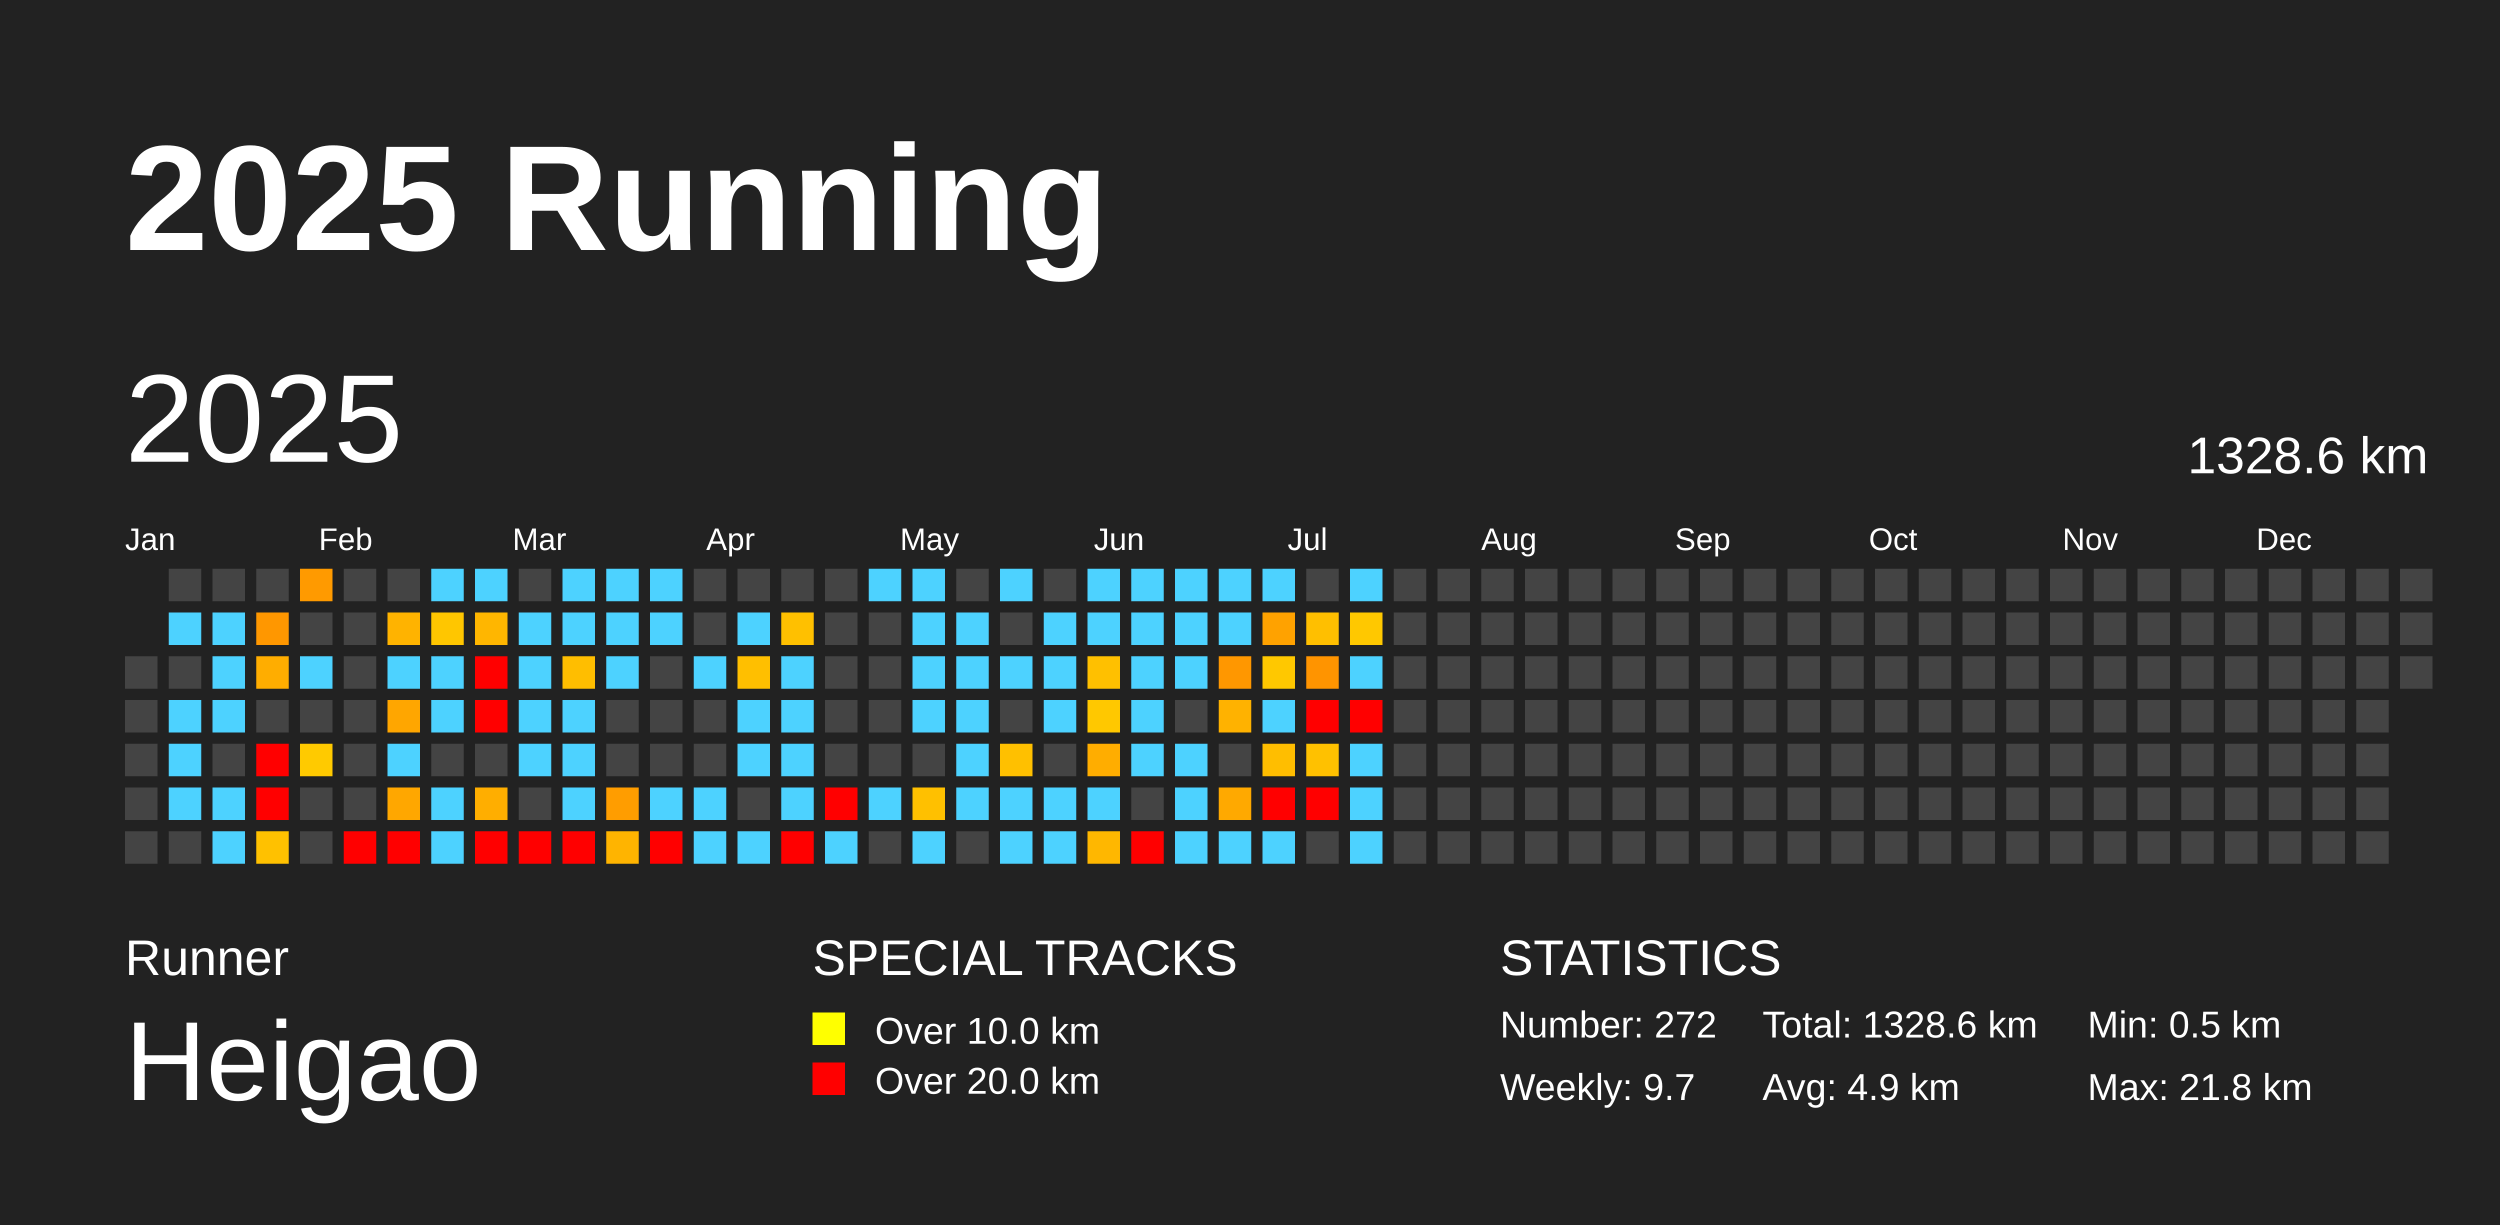
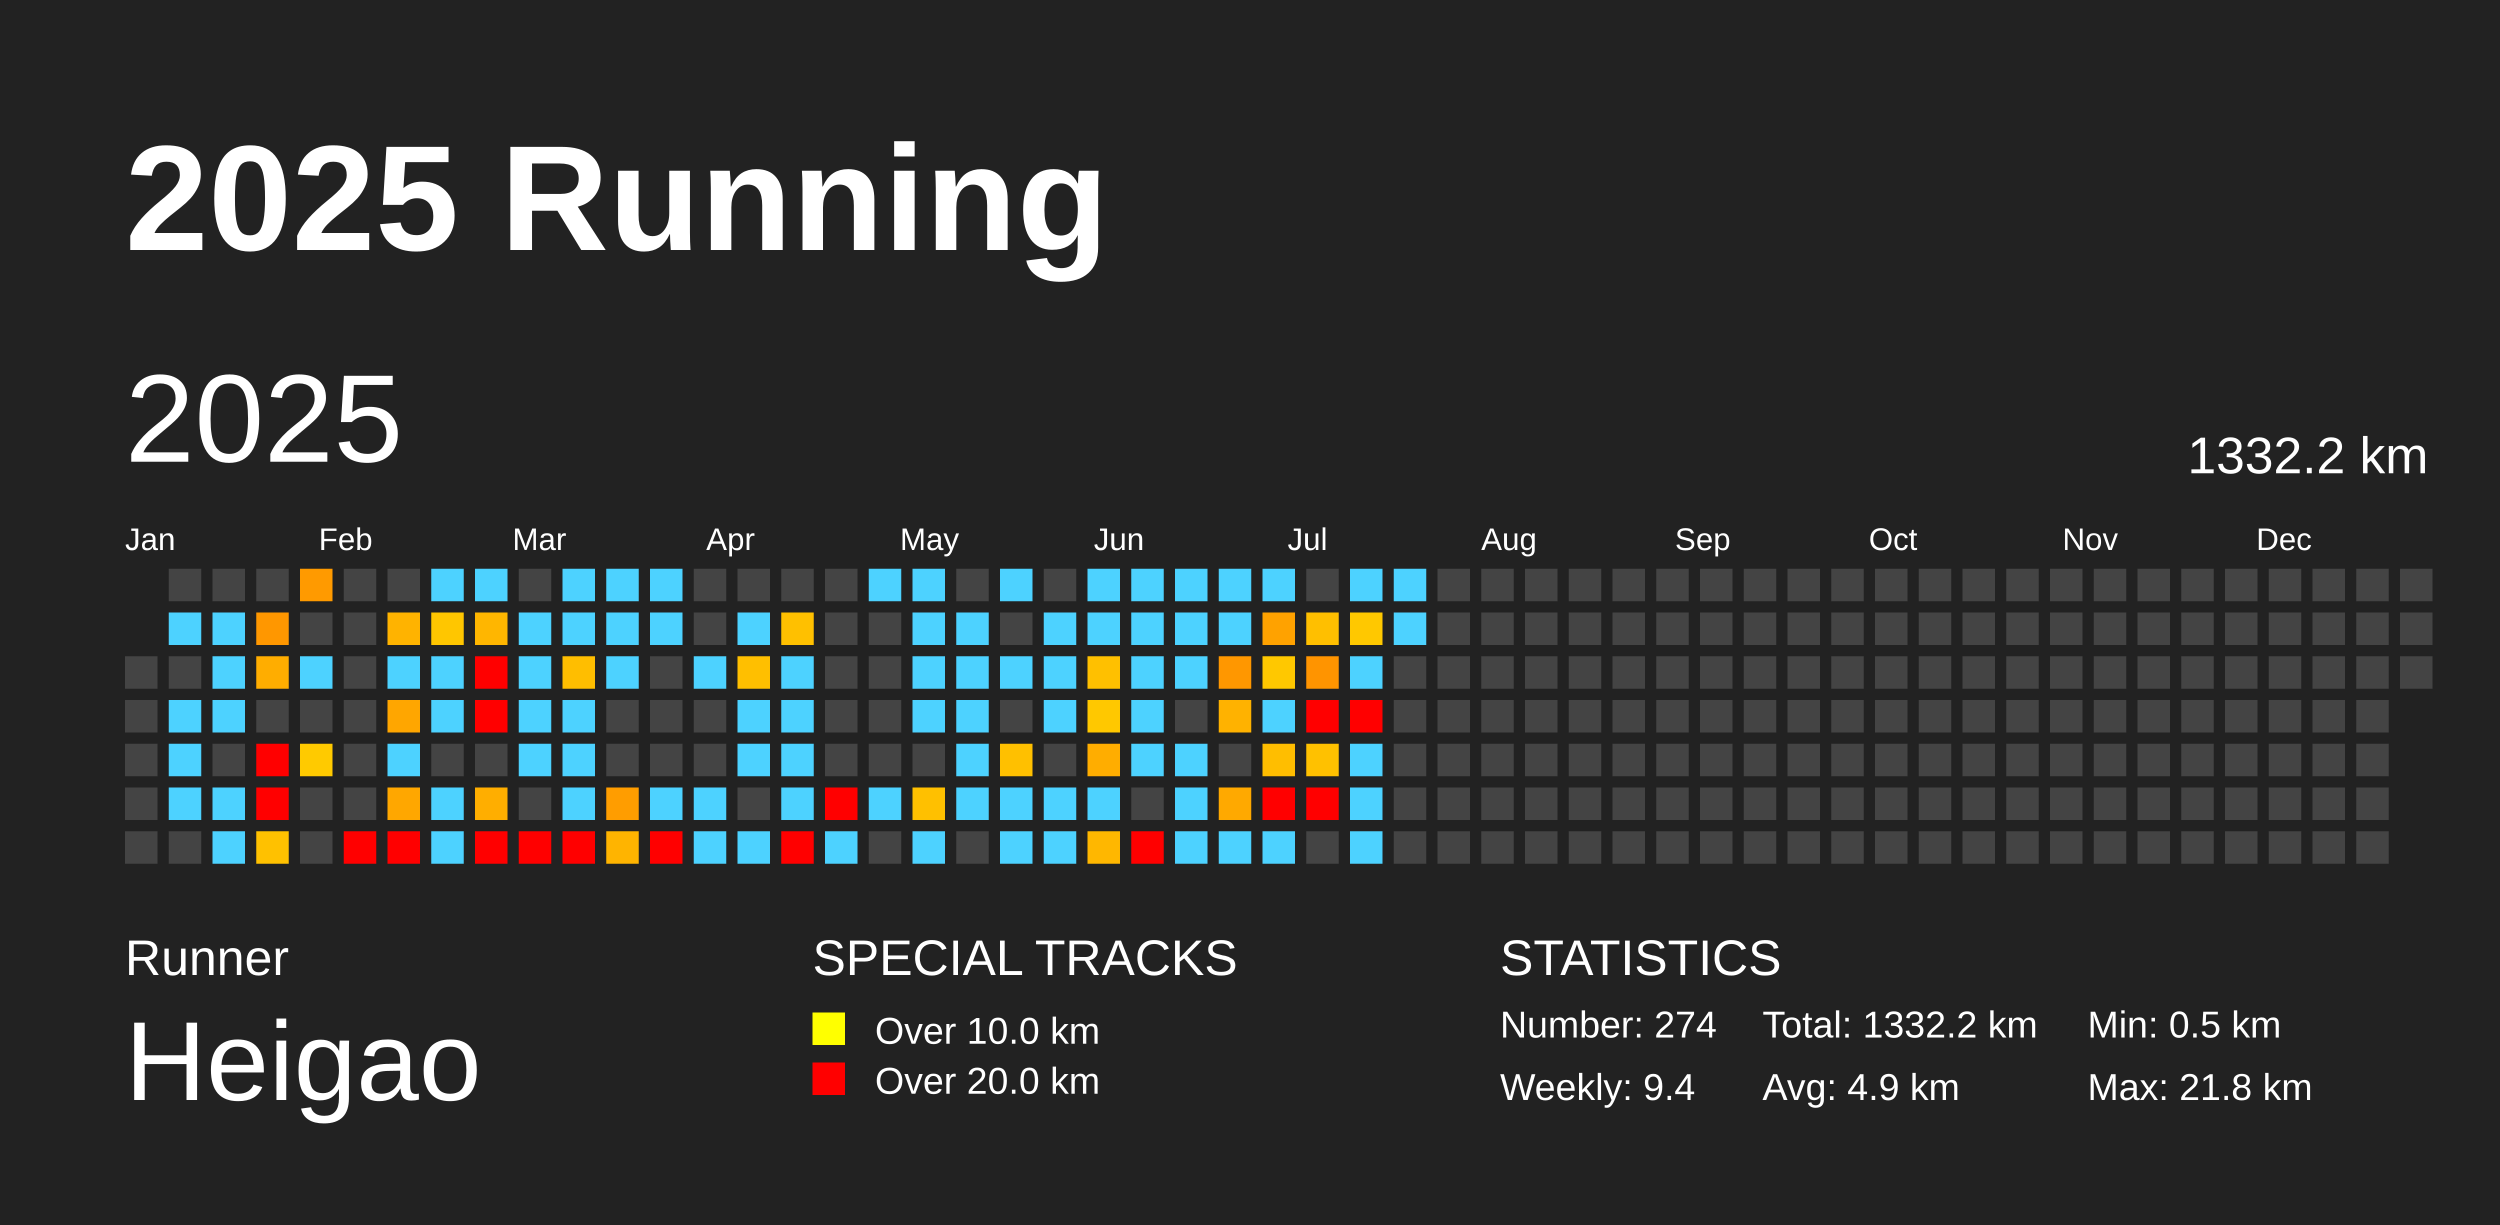
<svg xmlns="http://www.w3.org/2000/svg" baseProfile="full" height="98mm" version="1.1" viewBox="0,0,200,98" width="200mm">
  <defs />
  <rect fill="#222222" height="98" width="200" x="0" y="0" />
  <text fill="#FFFFFF" style="font-size:12px; font-family:Arial; font-weight:bold;" x="10" y="20">2025 Running</text>
  <text fill="#FFFFFF" style="font-size:4px; font-family:Arial" x="10" y="78">Runner</text>
  <text fill="#FFFFFF" style="font-size:9px; font-family:Arial" x="10" y="88">Heigao</text>
  <text fill="#FFFFFF" style="font-size:4px; font-family:Arial" x="65" y="78">SPECIAL TRACKS</text>
  <rect fill="yellow" height="2.6" width="2.6" x="65" y="81" />
  <text fill="#FFFFFF" style="font-size:3px; font-family:Arial" x="70" y="83.5">Over 10.0 km</text>
  <rect fill="red" height="2.6" width="2.6" x="65" y="85" />
  <text fill="#FFFFFF" style="font-size:3px; font-family:Arial" x="70" y="87.5">Over 20.0 km</text>
  <text fill="#FFFFFF" style="font-size:4px; font-family:Arial" x="120" y="78">STATISTICS</text>
-   <text fill="#FFFFFF" style="font-size:3px; font-family:Arial" x="120" y="83">Number: 272</text>
-   <text fill="#FFFFFF" style="font-size:3px; font-family:Arial" x="120" y="88">Weekly: 9.7</text>
-   <text fill="#FFFFFF" style="font-size:3px; font-family:Arial" x="141" y="83">Total: 1328.6 km</text>
+   <text fill="#FFFFFF" style="font-size:3px; font-family:Arial" x="120" y="83">Number: 274</text>
+   <text fill="#FFFFFF" style="font-size:3px; font-family:Arial" x="120" y="88">Weekly: 9.4</text>
+   <text fill="#FFFFFF" style="font-size:3px; font-family:Arial" x="141" y="83">Total: 1332.2 km</text>
  <text fill="#FFFFFF" style="font-size:3px; font-family:Arial" x="141" y="88">Avg: 4.9 km</text>
  <text fill="#FFFFFF" style="font-size:3px; font-family:Arial" x="167" y="83">Min: 0.5 km</text>
  <text fill="#FFFFFF" style="font-size:3px; font-family:Arial" x="167" y="88">Max: 21.8 km</text>
  <text dominant-baseline="hanging" fill="#FFFFFF" style="font-size:10.0px; font-family:Arial;" x="10" y="30">2025</text>
-   <text dominant-baseline="hanging" fill="#FFFFFF" style="font-size:4.125px; font-family:Arial;" x="175" y="35">1328.6 km</text>
+   <text dominant-baseline="hanging" fill="#FFFFFF" style="font-size:4.125px; font-family:Arial;" x="175" y="35">1332.2 km</text>
  <text fill="#FFFFFF" style="font-size:2.5px; font-family:Arial" x="10.0" y="44">Jan</text>
  <text fill="#FFFFFF" style="font-size:2.5px; font-family:Arial" x="25.5" y="44">Feb</text>
  <text fill="#FFFFFF" style="font-size:2.5px; font-family:Arial" x="41.0" y="44">Mar</text>
  <text fill="#FFFFFF" style="font-size:2.5px; font-family:Arial" x="56.5" y="44">Apr</text>
  <text fill="#FFFFFF" style="font-size:2.5px; font-family:Arial" x="72.0" y="44">May</text>
  <text fill="#FFFFFF" style="font-size:2.5px; font-family:Arial" x="87.5" y="44">Jun</text>
  <text fill="#FFFFFF" style="font-size:2.5px; font-family:Arial" x="103.0" y="44">Jul</text>
  <text fill="#FFFFFF" style="font-size:2.5px; font-family:Arial" x="118.5" y="44">Aug</text>
  <text fill="#FFFFFF" style="font-size:2.5px; font-family:Arial" x="134.0" y="44">Sep</text>
  <text fill="#FFFFFF" style="font-size:2.5px; font-family:Arial" x="149.5" y="44">Oct</text>
  <text fill="#FFFFFF" style="font-size:2.5px; font-family:Arial" x="165.0" y="44">Nov</text>
  <text fill="#FFFFFF" style="font-size:2.5px; font-family:Arial" x="180.5" y="44">Dec</text>
  <rect fill="#444444" height="2.6" width="2.6" x="10.0" y="52.5" />
  <rect fill="#444444" height="2.6" width="2.6" x="10.0" y="56.0" />
  <rect fill="#444444" height="2.6" width="2.6" x="10.0" y="59.5" />
  <rect fill="#444444" height="2.6" width="2.6" x="10.0" y="63.0" />
  <rect fill="#444444" height="2.6" width="2.6" x="10.0" y="66.5" />
  <rect fill="#444444" height="2.6" width="2.6" x="13.5" y="45.5" />
  <rect fill="#4dd2ff" height="2.6" width="2.6" x="13.5" y="49.0" />
  <rect fill="#444444" height="2.6" width="2.6" x="13.5" y="52.5" />
  <rect fill="#4dd2ff" height="2.6" width="2.6" x="13.5" y="56.0" />
  <rect fill="#4dd2ff" height="2.6" width="2.6" x="13.5" y="59.5" />
  <rect fill="#4dd2ff" height="2.6" width="2.6" x="13.5" y="63.0" />
  <rect fill="#444444" height="2.6" width="2.6" x="13.5" y="66.5" />
  <rect fill="#444444" height="2.6" width="2.6" x="17.0" y="45.5" />
  <rect fill="#4dd2ff" height="2.6" width="2.6" x="17.0" y="49.0" />
  <rect fill="#4dd2ff" height="2.6" width="2.6" x="17.0" y="52.5" />
  <rect fill="#4dd2ff" height="2.6" width="2.6" x="17.0" y="56.0" />
  <rect fill="#444444" height="2.6" width="2.6" x="17.0" y="59.5" />
  <rect fill="#4dd2ff" height="2.6" width="2.6" x="17.0" y="63.0" />
  <rect fill="#4dd2ff" height="2.6" width="2.6" x="17.0" y="66.5" />
  <rect fill="#444444" height="2.6" width="2.6" x="20.5" y="45.5" />
  <rect fill="#ff9700" height="2.6" width="2.6" x="20.5" y="49.0" />
  <rect fill="#ffad00" height="2.6" width="2.6" x="20.5" y="52.5" />
  <rect fill="#444444" height="2.6" width="2.6" x="20.5" y="56.0" />
  <rect fill="red" height="2.6" width="2.6" x="20.5" y="59.5" />
  <rect fill="red" height="2.6" width="2.6" x="20.5" y="63.0" />
  <rect fill="#ffc100" height="2.6" width="2.6" x="20.5" y="66.5" />
  <rect fill="#ff9a00" height="2.6" width="2.6" x="24.0" y="45.5" />
  <rect fill="#444444" height="2.6" width="2.6" x="24.0" y="49.0" />
  <rect fill="#4dd2ff" height="2.6" width="2.6" x="24.0" y="52.5" />
  <rect fill="#444444" height="2.6" width="2.6" x="24.0" y="56.0" />
  <rect fill="#ffca00" height="2.6" width="2.6" x="24.0" y="59.5" />
  <rect fill="#444444" height="2.6" width="2.6" x="24.0" y="63.0" />
  <rect fill="#444444" height="2.6" width="2.6" x="24.0" y="66.5" />
  <rect fill="#444444" height="2.6" width="2.6" x="27.5" y="45.5" />
  <rect fill="#444444" height="2.6" width="2.6" x="27.5" y="49.0" />
  <rect fill="#444444" height="2.6" width="2.6" x="27.5" y="52.5" />
  <rect fill="#444444" height="2.6" width="2.6" x="27.5" y="56.0" />
  <rect fill="#444444" height="2.6" width="2.6" x="27.5" y="59.5" />
  <rect fill="#444444" height="2.6" width="2.6" x="27.5" y="63.0" />
  <rect fill="red" height="2.6" width="2.6" x="27.5" y="66.5" />
  <rect fill="#444444" height="2.6" width="2.6" x="31.0" y="45.5" />
  <rect fill="#ffb300" height="2.6" width="2.6" x="31.0" y="49.0" />
  <rect fill="#4dd2ff" height="2.6" width="2.6" x="31.0" y="52.5" />
  <rect fill="#ffa600" height="2.6" width="2.6" x="31.0" y="56.0" />
  <rect fill="#4dd2ff" height="2.6" width="2.6" x="31.0" y="59.5" />
  <rect fill="#ffa700" height="2.6" width="2.6" x="31.0" y="63.0" />
  <rect fill="red" height="2.6" width="2.6" x="31.0" y="66.5" />
  <rect fill="#4dd2ff" height="2.6" width="2.6" x="34.5" y="45.5" />
  <rect fill="#ffc600" height="2.6" width="2.6" x="34.5" y="49.0" />
  <rect fill="#4dd2ff" height="2.6" width="2.6" x="34.5" y="52.5" />
  <rect fill="#4dd2ff" height="2.6" width="2.6" x="34.5" y="56.0" />
  <rect fill="#444444" height="2.6" width="2.6" x="34.5" y="59.5" />
  <rect fill="#4dd2ff" height="2.6" width="2.6" x="34.5" y="63.0" />
  <rect fill="#4dd2ff" height="2.6" width="2.6" x="34.5" y="66.5" />
  <rect fill="#4dd2ff" height="2.6" width="2.6" x="38.0" y="45.5" />
  <rect fill="#ffb600" height="2.6" width="2.6" x="38.0" y="49.0" />
  <rect fill="red" height="2.6" width="2.6" x="38.0" y="52.5" />
  <rect fill="red" height="2.6" width="2.6" x="38.0" y="56.0" />
  <rect fill="#444444" height="2.6" width="2.6" x="38.0" y="59.5" />
  <rect fill="#ffae00" height="2.6" width="2.6" x="38.0" y="63.0" />
  <rect fill="red" height="2.6" width="2.6" x="38.0" y="66.5" />
  <rect fill="#444444" height="2.6" width="2.6" x="41.5" y="45.5" />
  <rect fill="#4dd2ff" height="2.6" width="2.6" x="41.5" y="49.0" />
  <rect fill="#4dd2ff" height="2.6" width="2.6" x="41.5" y="52.5" />
  <rect fill="#4dd2ff" height="2.6" width="2.6" x="41.5" y="56.0" />
  <rect fill="#4dd2ff" height="2.6" width="2.6" x="41.5" y="59.5" />
  <rect fill="#444444" height="2.6" width="2.6" x="41.5" y="63.0" />
  <rect fill="red" height="2.6" width="2.6" x="41.5" y="66.5" />
  <rect fill="#4dd2ff" height="2.6" width="2.6" x="45.0" y="45.5" />
  <rect fill="#4dd2ff" height="2.6" width="2.6" x="45.0" y="49.0" />
  <rect fill="#ffbe00" height="2.6" width="2.6" x="45.0" y="52.5" />
  <rect fill="#4dd2ff" height="2.6" width="2.6" x="45.0" y="56.0" />
  <rect fill="#4dd2ff" height="2.6" width="2.6" x="45.0" y="59.5" />
  <rect fill="#4dd2ff" height="2.6" width="2.6" x="45.0" y="63.0" />
  <rect fill="red" height="2.6" width="2.6" x="45.0" y="66.5" />
  <rect fill="#4dd2ff" height="2.6" width="2.6" x="48.5" y="45.5" />
  <rect fill="#4dd2ff" height="2.6" width="2.6" x="48.5" y="49.0" />
  <rect fill="#4dd2ff" height="2.6" width="2.6" x="48.5" y="52.5" />
  <rect fill="#444444" height="2.6" width="2.6" x="48.5" y="56.0" />
  <rect fill="#444444" height="2.6" width="2.6" x="48.5" y="59.5" />
  <rect fill="#ff9d00" height="2.6" width="2.6" x="48.5" y="63.0" />
  <rect fill="#ffb400" height="2.6" width="2.6" x="48.5" y="66.5" />
  <rect fill="#4dd2ff" height="2.6" width="2.6" x="52.0" y="45.5" />
  <rect fill="#4dd2ff" height="2.6" width="2.6" x="52.0" y="49.0" />
  <rect fill="#444444" height="2.6" width="2.6" x="52.0" y="52.5" />
  <rect fill="#444444" height="2.6" width="2.6" x="52.0" y="56.0" />
  <rect fill="#444444" height="2.6" width="2.6" x="52.0" y="59.5" />
  <rect fill="#4dd2ff" height="2.6" width="2.6" x="52.0" y="63.0" />
  <rect fill="red" height="2.6" width="2.6" x="52.0" y="66.5" />
  <rect fill="#444444" height="2.6" width="2.6" x="55.5" y="45.5" />
  <rect fill="#444444" height="2.6" width="2.6" x="55.5" y="49.0" />
  <rect fill="#4dd2ff" height="2.6" width="2.6" x="55.5" y="52.5" />
  <rect fill="#444444" height="2.6" width="2.6" x="55.5" y="56.0" />
  <rect fill="#444444" height="2.6" width="2.6" x="55.5" y="59.5" />
  <rect fill="#4dd2ff" height="2.6" width="2.6" x="55.5" y="63.0" />
  <rect fill="#4dd2ff" height="2.6" width="2.6" x="55.5" y="66.5" />
  <rect fill="#444444" height="2.6" width="2.6" x="59.0" y="45.5" />
  <rect fill="#4dd2ff" height="2.6" width="2.6" x="59.0" y="49.0" />
  <rect fill="#ffbf00" height="2.6" width="2.6" x="59.0" y="52.5" />
  <rect fill="#4dd2ff" height="2.6" width="2.6" x="59.0" y="56.0" />
  <rect fill="#4dd2ff" height="2.6" width="2.6" x="59.0" y="59.5" />
  <rect fill="#444444" height="2.6" width="2.6" x="59.0" y="63.0" />
  <rect fill="#4dd2ff" height="2.6" width="2.6" x="59.0" y="66.5" />
  <rect fill="#444444" height="2.6" width="2.6" x="62.5" y="45.5" />
  <rect fill="#ffc000" height="2.6" width="2.6" x="62.5" y="49.0" />
  <rect fill="#4dd2ff" height="2.6" width="2.6" x="62.5" y="52.5" />
  <rect fill="#4dd2ff" height="2.6" width="2.6" x="62.5" y="56.0" />
  <rect fill="#4dd2ff" height="2.6" width="2.6" x="62.5" y="59.5" />
  <rect fill="#4dd2ff" height="2.6" width="2.6" x="62.5" y="63.0" />
  <rect fill="red" height="2.6" width="2.6" x="62.5" y="66.5" />
  <rect fill="#444444" height="2.6" width="2.6" x="66.0" y="45.5" />
  <rect fill="#444444" height="2.6" width="2.6" x="66.0" y="49.0" />
  <rect fill="#444444" height="2.6" width="2.6" x="66.0" y="52.5" />
  <rect fill="#444444" height="2.6" width="2.6" x="66.0" y="56.0" />
  <rect fill="#444444" height="2.6" width="2.6" x="66.0" y="59.5" />
  <rect fill="red" height="2.6" width="2.6" x="66.0" y="63.0" />
  <rect fill="#4dd2ff" height="2.6" width="2.6" x="66.0" y="66.5" />
  <rect fill="#4dd2ff" height="2.6" width="2.6" x="69.5" y="45.5" />
  <rect fill="#444444" height="2.6" width="2.6" x="69.5" y="49.0" />
  <rect fill="#444444" height="2.6" width="2.6" x="69.5" y="52.5" />
  <rect fill="#444444" height="2.6" width="2.6" x="69.5" y="56.0" />
  <rect fill="#444444" height="2.6" width="2.6" x="69.5" y="59.5" />
  <rect fill="#4dd2ff" height="2.6" width="2.6" x="69.5" y="63.0" />
  <rect fill="#444444" height="2.6" width="2.6" x="69.5" y="66.5" />
  <rect fill="#4dd2ff" height="2.6" width="2.6" x="73.0" y="45.5" />
  <rect fill="#4dd2ff" height="2.6" width="2.6" x="73.0" y="49.0" />
  <rect fill="#4dd2ff" height="2.6" width="2.6" x="73.0" y="52.5" />
  <rect fill="#4dd2ff" height="2.6" width="2.6" x="73.0" y="56.0" />
  <rect fill="#444444" height="2.6" width="2.6" x="73.0" y="59.5" />
  <rect fill="#ffc000" height="2.6" width="2.6" x="73.0" y="63.0" />
  <rect fill="#4dd2ff" height="2.6" width="2.6" x="73.0" y="66.5" />
  <rect fill="#444444" height="2.6" width="2.6" x="76.5" y="45.5" />
  <rect fill="#4dd2ff" height="2.6" width="2.6" x="76.5" y="49.0" />
  <rect fill="#4dd2ff" height="2.6" width="2.6" x="76.5" y="52.5" />
  <rect fill="#4dd2ff" height="2.6" width="2.6" x="76.5" y="56.0" />
  <rect fill="#4dd2ff" height="2.6" width="2.6" x="76.5" y="59.5" />
  <rect fill="#4dd2ff" height="2.6" width="2.6" x="76.5" y="63.0" />
  <rect fill="#444444" height="2.6" width="2.6" x="76.5" y="66.5" />
  <rect fill="#4dd2ff" height="2.6" width="2.6" x="80.0" y="45.5" />
  <rect fill="#444444" height="2.6" width="2.6" x="80.0" y="49.0" />
  <rect fill="#4dd2ff" height="2.6" width="2.6" x="80.0" y="52.5" />
  <rect fill="#444444" height="2.6" width="2.6" x="80.0" y="56.0" />
  <rect fill="#ffc000" height="2.6" width="2.6" x="80.0" y="59.5" />
  <rect fill="#4dd2ff" height="2.6" width="2.6" x="80.0" y="63.0" />
  <rect fill="#4dd2ff" height="2.6" width="2.6" x="80.0" y="66.5" />
  <rect fill="#444444" height="2.6" width="2.6" x="83.5" y="45.5" />
  <rect fill="#4dd2ff" height="2.6" width="2.6" x="83.5" y="49.0" />
  <rect fill="#4dd2ff" height="2.6" width="2.6" x="83.5" y="52.5" />
  <rect fill="#4dd2ff" height="2.6" width="2.6" x="83.5" y="56.0" />
  <rect fill="#444444" height="2.6" width="2.6" x="83.5" y="59.5" />
  <rect fill="#4dd2ff" height="2.6" width="2.6" x="83.5" y="63.0" />
  <rect fill="#4dd2ff" height="2.6" width="2.6" x="83.5" y="66.5" />
  <rect fill="#4dd2ff" height="2.6" width="2.6" x="87.0" y="45.5" />
  <rect fill="#4dd2ff" height="2.6" width="2.6" x="87.0" y="49.0" />
  <rect fill="#ffc000" height="2.6" width="2.6" x="87.0" y="52.5" />
  <rect fill="#ffc800" height="2.6" width="2.6" x="87.0" y="56.0" />
  <rect fill="#ffad00" height="2.6" width="2.6" x="87.0" y="59.5" />
  <rect fill="#4dd2ff" height="2.6" width="2.6" x="87.0" y="63.0" />
  <rect fill="#ffb700" height="2.6" width="2.6" x="87.0" y="66.5" />
  <rect fill="#4dd2ff" height="2.6" width="2.6" x="90.5" y="45.5" />
  <rect fill="#4dd2ff" height="2.6" width="2.6" x="90.5" y="49.0" />
  <rect fill="#4dd2ff" height="2.6" width="2.6" x="90.5" y="52.5" />
  <rect fill="#4dd2ff" height="2.6" width="2.6" x="90.5" y="56.0" />
  <rect fill="#4dd2ff" height="2.6" width="2.6" x="90.5" y="59.5" />
  <rect fill="#444444" height="2.6" width="2.6" x="90.5" y="63.0" />
  <rect fill="red" height="2.6" width="2.6" x="90.5" y="66.5" />
  <rect fill="#4dd2ff" height="2.6" width="2.6" x="94.0" y="45.5" />
  <rect fill="#4dd2ff" height="2.6" width="2.6" x="94.0" y="49.0" />
  <rect fill="#4dd2ff" height="2.6" width="2.6" x="94.0" y="52.5" />
  <rect fill="#444444" height="2.6" width="2.6" x="94.0" y="56.0" />
  <rect fill="#4dd2ff" height="2.6" width="2.6" x="94.0" y="59.5" />
  <rect fill="#4dd2ff" height="2.6" width="2.6" x="94.0" y="63.0" />
  <rect fill="#4dd2ff" height="2.6" width="2.6" x="94.0" y="66.5" />
  <rect fill="#4dd2ff" height="2.6" width="2.6" x="97.5" y="45.5" />
  <rect fill="#4dd2ff" height="2.6" width="2.6" x="97.5" y="49.0" />
  <rect fill="#ff9700" height="2.6" width="2.6" x="97.5" y="52.5" />
  <rect fill="#ffb200" height="2.6" width="2.6" x="97.5" y="56.0" />
  <rect fill="#444444" height="2.6" width="2.6" x="97.5" y="59.5" />
  <rect fill="#ffa900" height="2.6" width="2.6" x="97.5" y="63.0" />
  <rect fill="#4dd2ff" height="2.6" width="2.6" x="97.5" y="66.5" />
  <rect fill="#4dd2ff" height="2.6" width="2.6" x="101.0" y="45.5" />
  <rect fill="#ffa200" height="2.6" width="2.6" x="101.0" y="49.0" />
  <rect fill="#ffc800" height="2.6" width="2.6" x="101.0" y="52.5" />
  <rect fill="#4dd2ff" height="2.6" width="2.6" x="101.0" y="56.0" />
  <rect fill="#ffbe00" height="2.6" width="2.6" x="101.0" y="59.5" />
  <rect fill="red" height="2.6" width="2.6" x="101.0" y="63.0" />
  <rect fill="#4dd2ff" height="2.6" width="2.6" x="101.0" y="66.5" />
  <rect fill="#444444" height="2.6" width="2.6" x="104.5" y="45.5" />
  <rect fill="#ffbf00" height="2.6" width="2.6" x="104.5" y="49.0" />
  <rect fill="#ff9400" height="2.6" width="2.6" x="104.5" y="52.5" />
  <rect fill="red" height="2.6" width="2.6" x="104.5" y="56.0" />
  <rect fill="#ffc100" height="2.6" width="2.6" x="104.5" y="59.5" />
  <rect fill="red" height="2.6" width="2.6" x="104.5" y="63.0" />
  <rect fill="#444444" height="2.6" width="2.6" x="104.5" y="66.5" />
  <rect fill="#4dd2ff" height="2.6" width="2.6" x="108.0" y="45.5" />
  <rect fill="#ffc800" height="2.6" width="2.6" x="108.0" y="49.0" />
  <rect fill="#4dd2ff" height="2.6" width="2.6" x="108.0" y="52.5" />
  <rect fill="red" height="2.6" width="2.6" x="108.0" y="56.0" />
  <rect fill="#4dd2ff" height="2.6" width="2.6" x="108.0" y="59.5" />
  <rect fill="#4dd2ff" height="2.6" width="2.6" x="108.0" y="63.0" />
  <rect fill="#4dd2ff" height="2.6" width="2.6" x="108.0" y="66.5" />
-   <rect fill="#444444" height="2.6" width="2.6" x="111.5" y="45.5" />
-   <rect fill="#444444" height="2.6" width="2.6" x="111.5" y="49.0" />
+   <rect fill="#4dd2ff" height="2.6" width="2.6" x="111.5" y="45.5" />
+   <rect fill="#4dd2ff" height="2.6" width="2.6" x="111.5" y="49.0" />
  <rect fill="#444444" height="2.6" width="2.6" x="111.5" y="52.5" />
  <rect fill="#444444" height="2.6" width="2.6" x="111.5" y="56.0" />
  <rect fill="#444444" height="2.6" width="2.6" x="111.5" y="59.5" />
  <rect fill="#444444" height="2.6" width="2.6" x="111.5" y="63.0" />
  <rect fill="#444444" height="2.6" width="2.6" x="111.5" y="66.5" />
  <rect fill="#444444" height="2.6" width="2.6" x="115.0" y="45.5" />
  <rect fill="#444444" height="2.6" width="2.6" x="115.0" y="49.0" />
  <rect fill="#444444" height="2.6" width="2.6" x="115.0" y="52.5" />
  <rect fill="#444444" height="2.6" width="2.6" x="115.0" y="56.0" />
  <rect fill="#444444" height="2.6" width="2.6" x="115.0" y="59.5" />
  <rect fill="#444444" height="2.6" width="2.6" x="115.0" y="63.0" />
  <rect fill="#444444" height="2.6" width="2.6" x="115.0" y="66.5" />
  <rect fill="#444444" height="2.6" width="2.6" x="118.5" y="45.5" />
  <rect fill="#444444" height="2.6" width="2.6" x="118.5" y="49.0" />
  <rect fill="#444444" height="2.6" width="2.6" x="118.5" y="52.5" />
  <rect fill="#444444" height="2.6" width="2.6" x="118.5" y="56.0" />
  <rect fill="#444444" height="2.6" width="2.6" x="118.5" y="59.5" />
  <rect fill="#444444" height="2.6" width="2.6" x="118.5" y="63.0" />
  <rect fill="#444444" height="2.6" width="2.6" x="118.5" y="66.5" />
  <rect fill="#444444" height="2.6" width="2.6" x="122.0" y="45.5" />
  <rect fill="#444444" height="2.6" width="2.6" x="122.0" y="49.0" />
  <rect fill="#444444" height="2.6" width="2.6" x="122.0" y="52.5" />
  <rect fill="#444444" height="2.6" width="2.6" x="122.0" y="56.0" />
  <rect fill="#444444" height="2.6" width="2.6" x="122.0" y="59.5" />
  <rect fill="#444444" height="2.6" width="2.6" x="122.0" y="63.0" />
  <rect fill="#444444" height="2.6" width="2.6" x="122.0" y="66.5" />
  <rect fill="#444444" height="2.6" width="2.6" x="125.5" y="45.5" />
  <rect fill="#444444" height="2.6" width="2.6" x="125.5" y="49.0" />
  <rect fill="#444444" height="2.6" width="2.6" x="125.5" y="52.5" />
  <rect fill="#444444" height="2.6" width="2.6" x="125.5" y="56.0" />
  <rect fill="#444444" height="2.6" width="2.6" x="125.5" y="59.5" />
  <rect fill="#444444" height="2.6" width="2.6" x="125.5" y="63.0" />
  <rect fill="#444444" height="2.6" width="2.6" x="125.5" y="66.5" />
  <rect fill="#444444" height="2.6" width="2.6" x="129.0" y="45.5" />
  <rect fill="#444444" height="2.6" width="2.6" x="129.0" y="49.0" />
  <rect fill="#444444" height="2.6" width="2.6" x="129.0" y="52.5" />
  <rect fill="#444444" height="2.6" width="2.6" x="129.0" y="56.0" />
  <rect fill="#444444" height="2.6" width="2.6" x="129.0" y="59.5" />
  <rect fill="#444444" height="2.6" width="2.6" x="129.0" y="63.0" />
  <rect fill="#444444" height="2.6" width="2.6" x="129.0" y="66.5" />
  <rect fill="#444444" height="2.6" width="2.6" x="132.5" y="45.5" />
  <rect fill="#444444" height="2.6" width="2.6" x="132.5" y="49.0" />
  <rect fill="#444444" height="2.6" width="2.6" x="132.5" y="52.5" />
  <rect fill="#444444" height="2.6" width="2.6" x="132.5" y="56.0" />
  <rect fill="#444444" height="2.6" width="2.6" x="132.5" y="59.5" />
  <rect fill="#444444" height="2.6" width="2.6" x="132.5" y="63.0" />
  <rect fill="#444444" height="2.6" width="2.6" x="132.5" y="66.5" />
  <rect fill="#444444" height="2.6" width="2.6" x="136.0" y="45.5" />
  <rect fill="#444444" height="2.6" width="2.6" x="136.0" y="49.0" />
  <rect fill="#444444" height="2.6" width="2.6" x="136.0" y="52.5" />
  <rect fill="#444444" height="2.6" width="2.6" x="136.0" y="56.0" />
  <rect fill="#444444" height="2.6" width="2.6" x="136.0" y="59.5" />
  <rect fill="#444444" height="2.6" width="2.6" x="136.0" y="63.0" />
  <rect fill="#444444" height="2.6" width="2.6" x="136.0" y="66.5" />
  <rect fill="#444444" height="2.6" width="2.6" x="139.5" y="45.5" />
  <rect fill="#444444" height="2.6" width="2.6" x="139.5" y="49.0" />
  <rect fill="#444444" height="2.6" width="2.6" x="139.5" y="52.5" />
  <rect fill="#444444" height="2.6" width="2.6" x="139.5" y="56.0" />
  <rect fill="#444444" height="2.6" width="2.6" x="139.5" y="59.5" />
  <rect fill="#444444" height="2.6" width="2.6" x="139.5" y="63.0" />
  <rect fill="#444444" height="2.6" width="2.6" x="139.5" y="66.5" />
  <rect fill="#444444" height="2.6" width="2.6" x="143.0" y="45.5" />
  <rect fill="#444444" height="2.6" width="2.6" x="143.0" y="49.0" />
  <rect fill="#444444" height="2.6" width="2.6" x="143.0" y="52.5" />
  <rect fill="#444444" height="2.6" width="2.6" x="143.0" y="56.0" />
  <rect fill="#444444" height="2.6" width="2.6" x="143.0" y="59.5" />
  <rect fill="#444444" height="2.6" width="2.6" x="143.0" y="63.0" />
  <rect fill="#444444" height="2.6" width="2.6" x="143.0" y="66.5" />
  <rect fill="#444444" height="2.6" width="2.6" x="146.5" y="45.5" />
  <rect fill="#444444" height="2.6" width="2.6" x="146.5" y="49.0" />
  <rect fill="#444444" height="2.6" width="2.6" x="146.5" y="52.5" />
  <rect fill="#444444" height="2.6" width="2.6" x="146.5" y="56.0" />
  <rect fill="#444444" height="2.6" width="2.6" x="146.5" y="59.5" />
  <rect fill="#444444" height="2.6" width="2.6" x="146.5" y="63.0" />
  <rect fill="#444444" height="2.6" width="2.6" x="146.5" y="66.5" />
  <rect fill="#444444" height="2.6" width="2.6" x="150.0" y="45.5" />
  <rect fill="#444444" height="2.6" width="2.6" x="150.0" y="49.0" />
  <rect fill="#444444" height="2.6" width="2.6" x="150.0" y="52.5" />
  <rect fill="#444444" height="2.6" width="2.6" x="150.0" y="56.0" />
  <rect fill="#444444" height="2.6" width="2.6" x="150.0" y="59.5" />
  <rect fill="#444444" height="2.6" width="2.6" x="150.0" y="63.0" />
  <rect fill="#444444" height="2.6" width="2.6" x="150.0" y="66.5" />
  <rect fill="#444444" height="2.6" width="2.6" x="153.5" y="45.5" />
  <rect fill="#444444" height="2.6" width="2.6" x="153.5" y="49.0" />
  <rect fill="#444444" height="2.6" width="2.6" x="153.5" y="52.5" />
  <rect fill="#444444" height="2.6" width="2.6" x="153.5" y="56.0" />
  <rect fill="#444444" height="2.6" width="2.6" x="153.5" y="59.5" />
  <rect fill="#444444" height="2.6" width="2.6" x="153.5" y="63.0" />
  <rect fill="#444444" height="2.6" width="2.6" x="153.5" y="66.5" />
  <rect fill="#444444" height="2.6" width="2.6" x="157.0" y="45.5" />
  <rect fill="#444444" height="2.6" width="2.6" x="157.0" y="49.0" />
  <rect fill="#444444" height="2.6" width="2.6" x="157.0" y="52.5" />
  <rect fill="#444444" height="2.6" width="2.6" x="157.0" y="56.0" />
  <rect fill="#444444" height="2.6" width="2.6" x="157.0" y="59.5" />
  <rect fill="#444444" height="2.6" width="2.6" x="157.0" y="63.0" />
  <rect fill="#444444" height="2.6" width="2.6" x="157.0" y="66.5" />
  <rect fill="#444444" height="2.6" width="2.6" x="160.5" y="45.5" />
  <rect fill="#444444" height="2.6" width="2.6" x="160.5" y="49.0" />
  <rect fill="#444444" height="2.6" width="2.6" x="160.5" y="52.5" />
  <rect fill="#444444" height="2.6" width="2.6" x="160.5" y="56.0" />
  <rect fill="#444444" height="2.6" width="2.6" x="160.5" y="59.5" />
  <rect fill="#444444" height="2.6" width="2.6" x="160.5" y="63.0" />
  <rect fill="#444444" height="2.6" width="2.6" x="160.5" y="66.5" />
  <rect fill="#444444" height="2.6" width="2.6" x="164.0" y="45.5" />
  <rect fill="#444444" height="2.6" width="2.6" x="164.0" y="49.0" />
  <rect fill="#444444" height="2.6" width="2.6" x="164.0" y="52.5" />
  <rect fill="#444444" height="2.6" width="2.6" x="164.0" y="56.0" />
  <rect fill="#444444" height="2.6" width="2.6" x="164.0" y="59.5" />
  <rect fill="#444444" height="2.6" width="2.6" x="164.0" y="63.0" />
  <rect fill="#444444" height="2.6" width="2.6" x="164.0" y="66.5" />
  <rect fill="#444444" height="2.6" width="2.6" x="167.5" y="45.5" />
  <rect fill="#444444" height="2.6" width="2.6" x="167.5" y="49.0" />
  <rect fill="#444444" height="2.6" width="2.6" x="167.5" y="52.5" />
  <rect fill="#444444" height="2.6" width="2.6" x="167.5" y="56.0" />
  <rect fill="#444444" height="2.6" width="2.6" x="167.5" y="59.5" />
  <rect fill="#444444" height="2.6" width="2.6" x="167.5" y="63.0" />
  <rect fill="#444444" height="2.6" width="2.6" x="167.5" y="66.5" />
  <rect fill="#444444" height="2.6" width="2.6" x="171.0" y="45.5" />
  <rect fill="#444444" height="2.6" width="2.6" x="171.0" y="49.0" />
  <rect fill="#444444" height="2.6" width="2.6" x="171.0" y="52.5" />
  <rect fill="#444444" height="2.6" width="2.6" x="171.0" y="56.0" />
  <rect fill="#444444" height="2.6" width="2.6" x="171.0" y="59.5" />
  <rect fill="#444444" height="2.6" width="2.6" x="171.0" y="63.0" />
  <rect fill="#444444" height="2.6" width="2.6" x="171.0" y="66.5" />
  <rect fill="#444444" height="2.6" width="2.6" x="174.5" y="45.5" />
  <rect fill="#444444" height="2.6" width="2.6" x="174.5" y="49.0" />
  <rect fill="#444444" height="2.6" width="2.6" x="174.5" y="52.5" />
  <rect fill="#444444" height="2.6" width="2.6" x="174.5" y="56.0" />
  <rect fill="#444444" height="2.6" width="2.6" x="174.5" y="59.5" />
  <rect fill="#444444" height="2.6" width="2.6" x="174.5" y="63.0" />
  <rect fill="#444444" height="2.6" width="2.6" x="174.5" y="66.5" />
  <rect fill="#444444" height="2.6" width="2.6" x="178.0" y="45.5" />
  <rect fill="#444444" height="2.6" width="2.6" x="178.0" y="49.0" />
  <rect fill="#444444" height="2.6" width="2.6" x="178.0" y="52.5" />
  <rect fill="#444444" height="2.6" width="2.6" x="178.0" y="56.0" />
  <rect fill="#444444" height="2.6" width="2.6" x="178.0" y="59.5" />
  <rect fill="#444444" height="2.6" width="2.6" x="178.0" y="63.0" />
  <rect fill="#444444" height="2.6" width="2.6" x="178.0" y="66.5" />
  <rect fill="#444444" height="2.6" width="2.6" x="181.5" y="45.5" />
  <rect fill="#444444" height="2.6" width="2.6" x="181.5" y="49.0" />
  <rect fill="#444444" height="2.6" width="2.6" x="181.5" y="52.5" />
  <rect fill="#444444" height="2.6" width="2.6" x="181.5" y="56.0" />
  <rect fill="#444444" height="2.6" width="2.6" x="181.5" y="59.5" />
  <rect fill="#444444" height="2.6" width="2.6" x="181.5" y="63.0" />
  <rect fill="#444444" height="2.6" width="2.6" x="181.5" y="66.5" />
  <rect fill="#444444" height="2.6" width="2.6" x="185.0" y="45.5" />
  <rect fill="#444444" height="2.6" width="2.6" x="185.0" y="49.0" />
  <rect fill="#444444" height="2.6" width="2.6" x="185.0" y="52.5" />
  <rect fill="#444444" height="2.6" width="2.6" x="185.0" y="56.0" />
  <rect fill="#444444" height="2.6" width="2.6" x="185.0" y="59.5" />
  <rect fill="#444444" height="2.6" width="2.6" x="185.0" y="63.0" />
  <rect fill="#444444" height="2.6" width="2.6" x="185.0" y="66.5" />
  <rect fill="#444444" height="2.6" width="2.6" x="188.5" y="45.5" />
  <rect fill="#444444" height="2.6" width="2.6" x="188.5" y="49.0" />
  <rect fill="#444444" height="2.6" width="2.6" x="188.5" y="52.5" />
  <rect fill="#444444" height="2.6" width="2.6" x="188.5" y="56.0" />
  <rect fill="#444444" height="2.6" width="2.6" x="188.5" y="59.5" />
  <rect fill="#444444" height="2.6" width="2.6" x="188.5" y="63.0" />
  <rect fill="#444444" height="2.6" width="2.6" x="188.5" y="66.5" />
  <rect fill="#444444" height="2.6" width="2.6" x="192.0" y="45.5" />
  <rect fill="#444444" height="2.6" width="2.6" x="192.0" y="49.0" />
  <rect fill="#444444" height="2.6" width="2.6" x="192.0" y="52.5" />
</svg>
